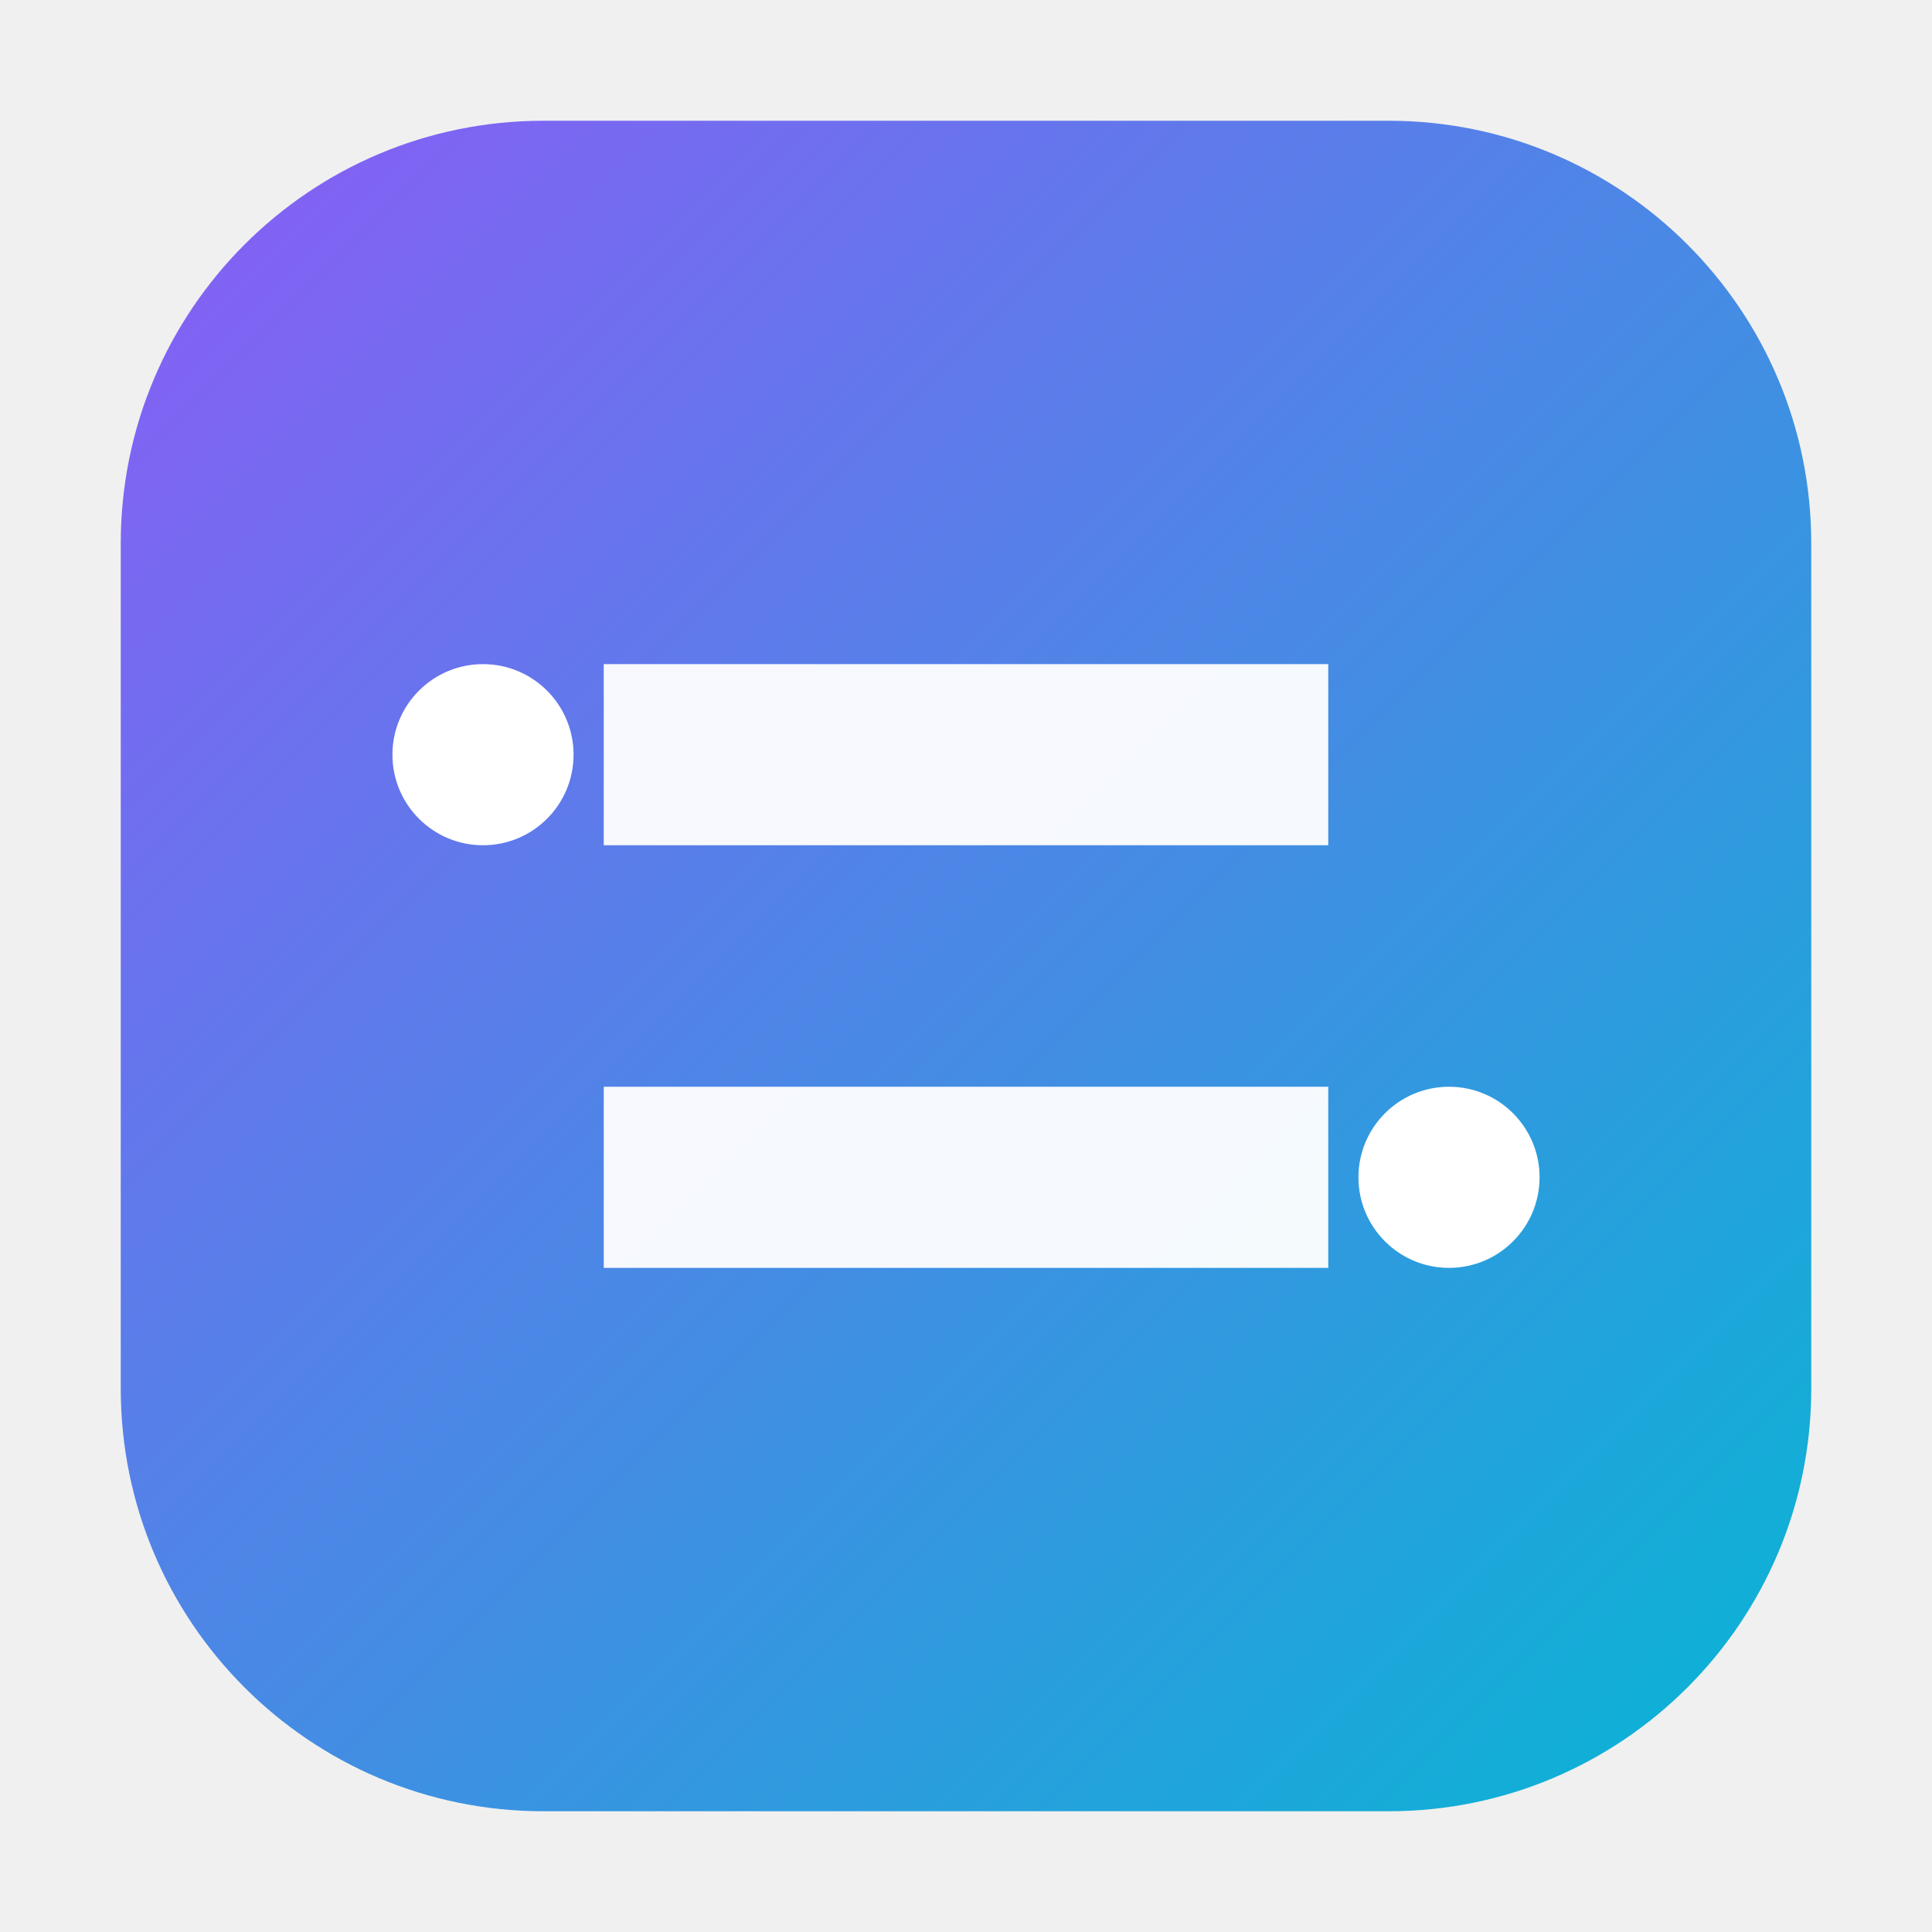
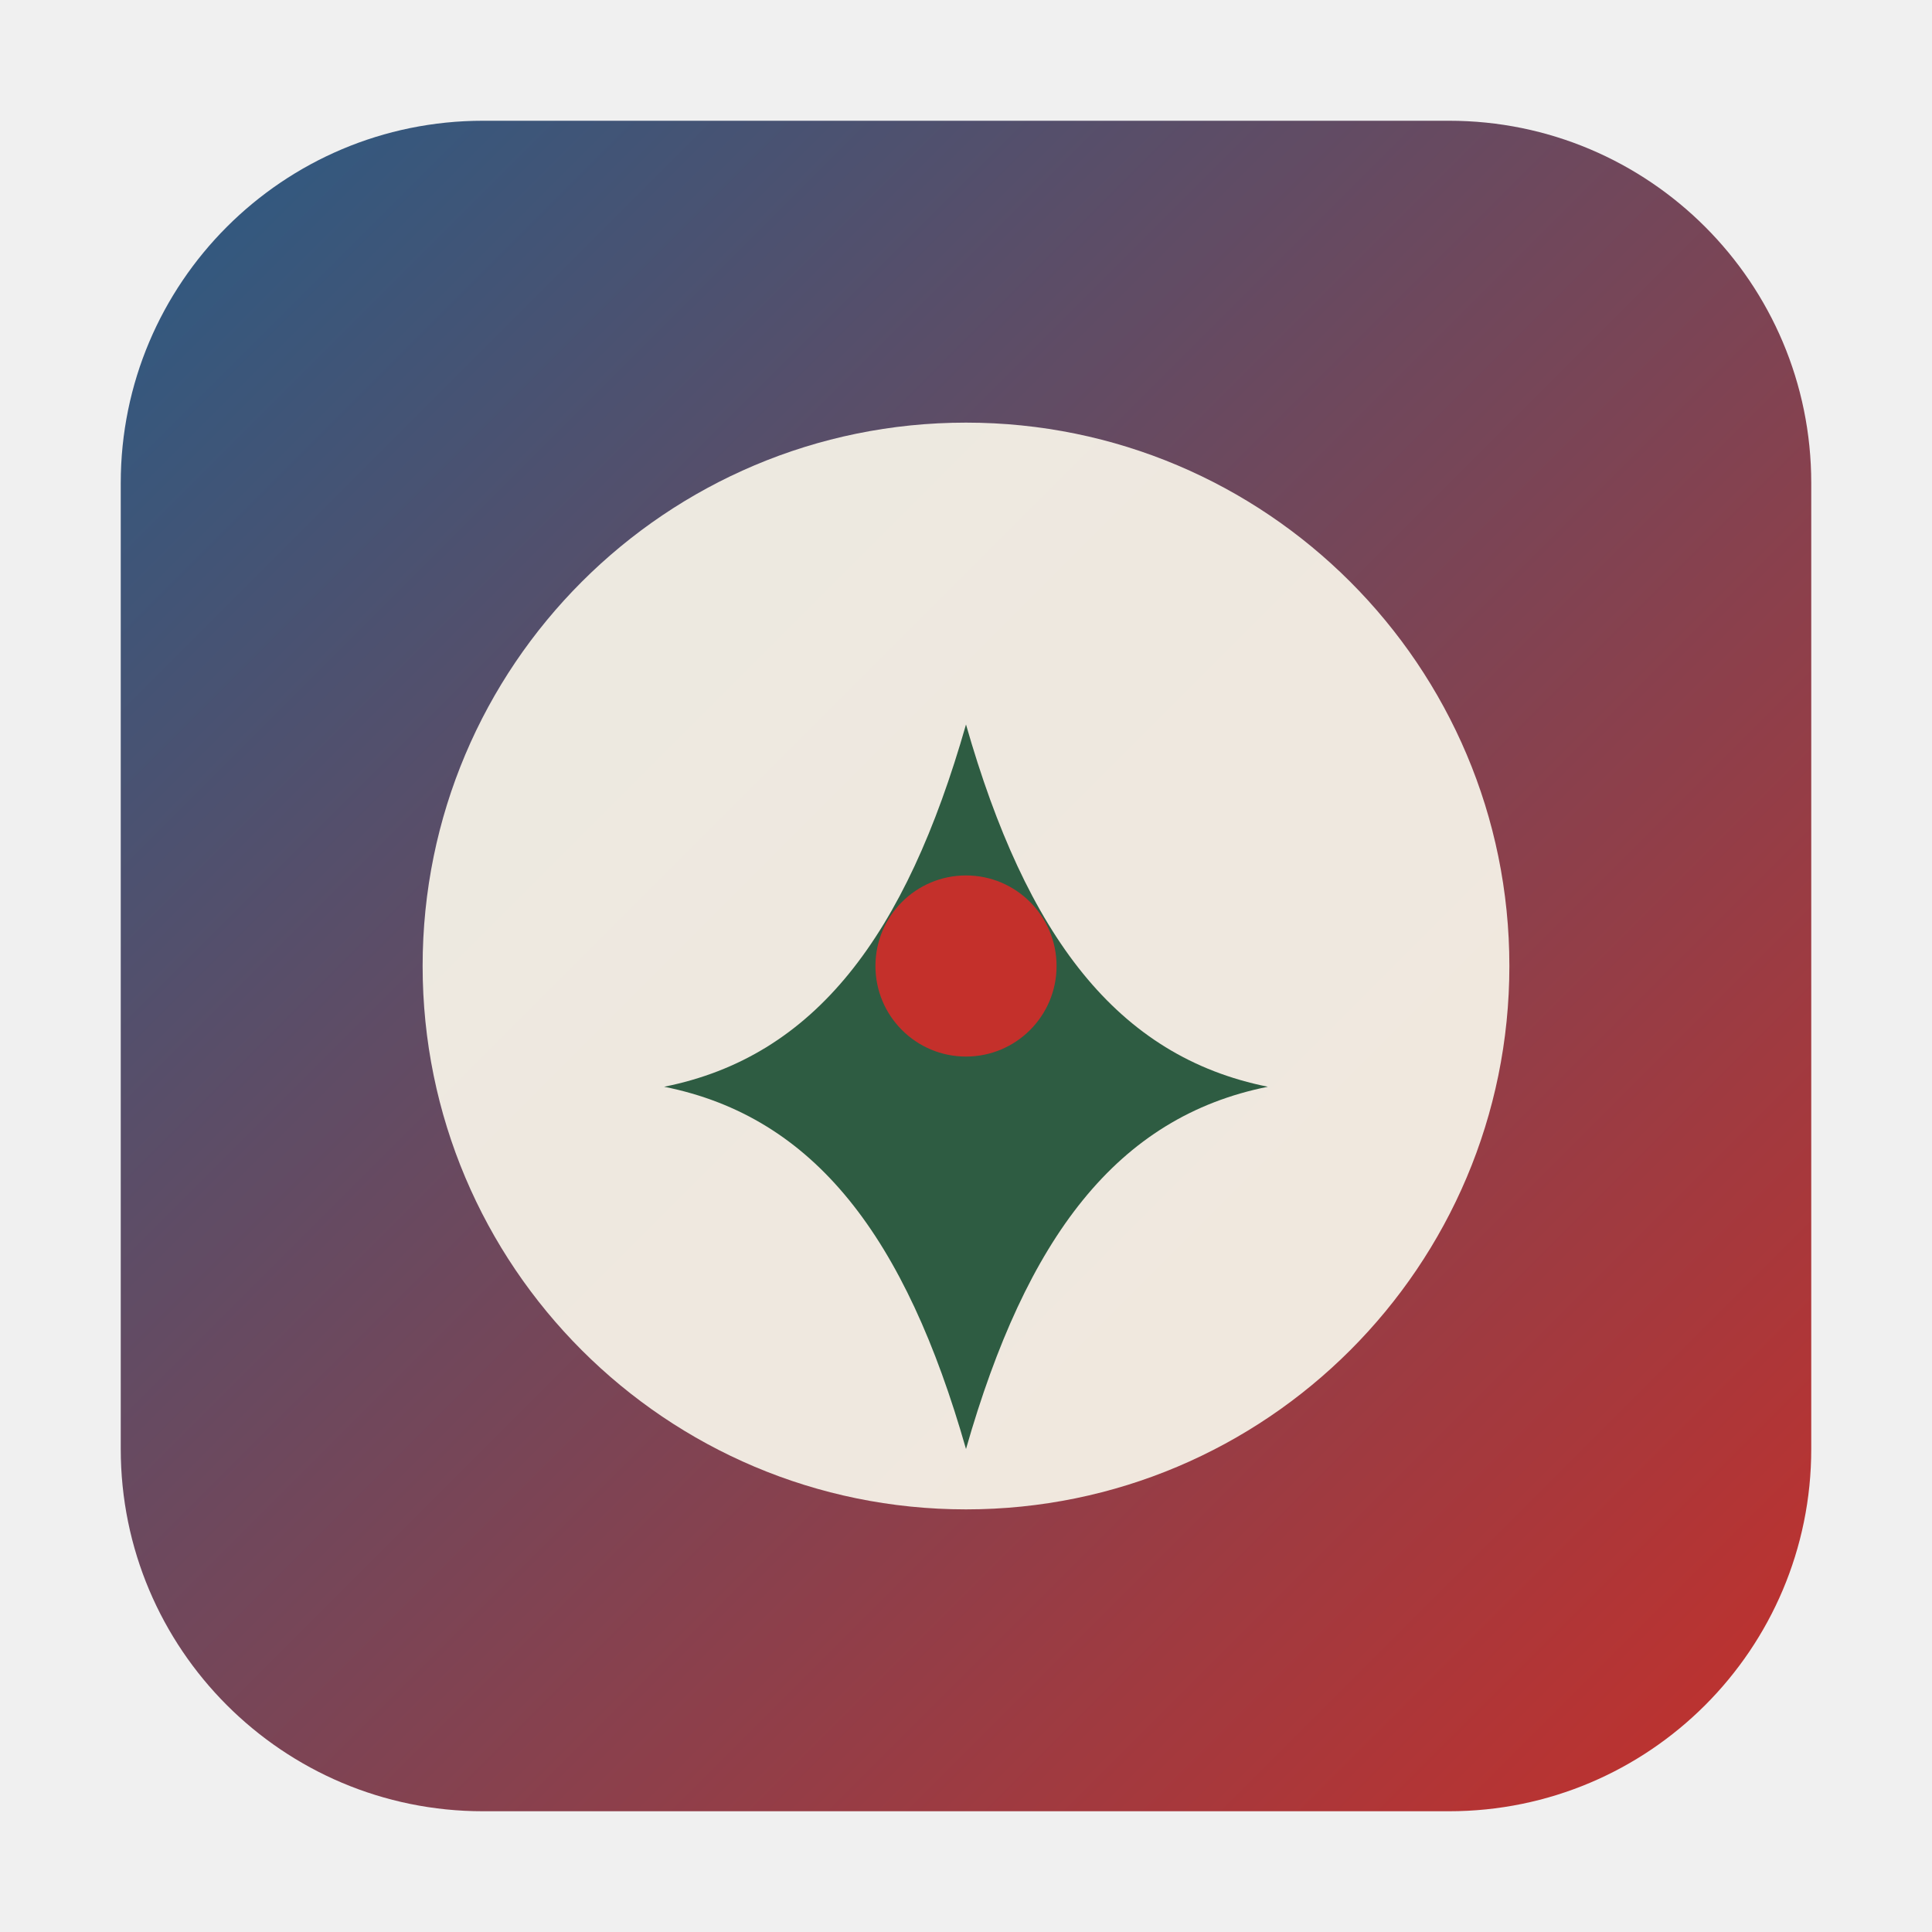
<svg xmlns="http://www.w3.org/2000/svg" viewBox="0 0 64 64">
  <defs>
-     <linearGradient id="g" x1="0" x2="1" y1="0" y2="1">
-       <stop offset="0" stop-color="#8b5cf6" />
-       <stop offset="1" stop-color="#06b6d4" />
+     <linearGradient id="bg" x1="0" y1="0" x2="1" y2="1">
+       <stop offset="0" stop-color="#2a5b84" />
+       <stop offset="1" stop-color="#c4302b" />
    </linearGradient>
  </defs>
-   <rect x="4" y="4" width="56" height="56" rx="14" fill="url(#g)" />
-   <path d="M20 22h24v6H20zm0 14h24v6H20z" fill="#fff" opacity=".95" />
-   <circle cx="16" cy="25" r="3" fill="#fff" />
-   <circle cx="48" cy="39" r="3" fill="#fff" />
+   <rect x="4" y="4" width="56" height="56" rx="12" fill="url(#bg)" />
+   <circle cx="32" cy="32" r="18" fill="#f5f0e6" opacity="0.95" />
+   <path d="M22 36c5-1 8-5 10-12 2 7 5 11 10 12-5 1-8 5-10 12-2-7-5-11-10-12z" fill="#2e5c42" />
+   <circle cx="32" cy="32" r="3" fill="#c4302b" />
</svg>
